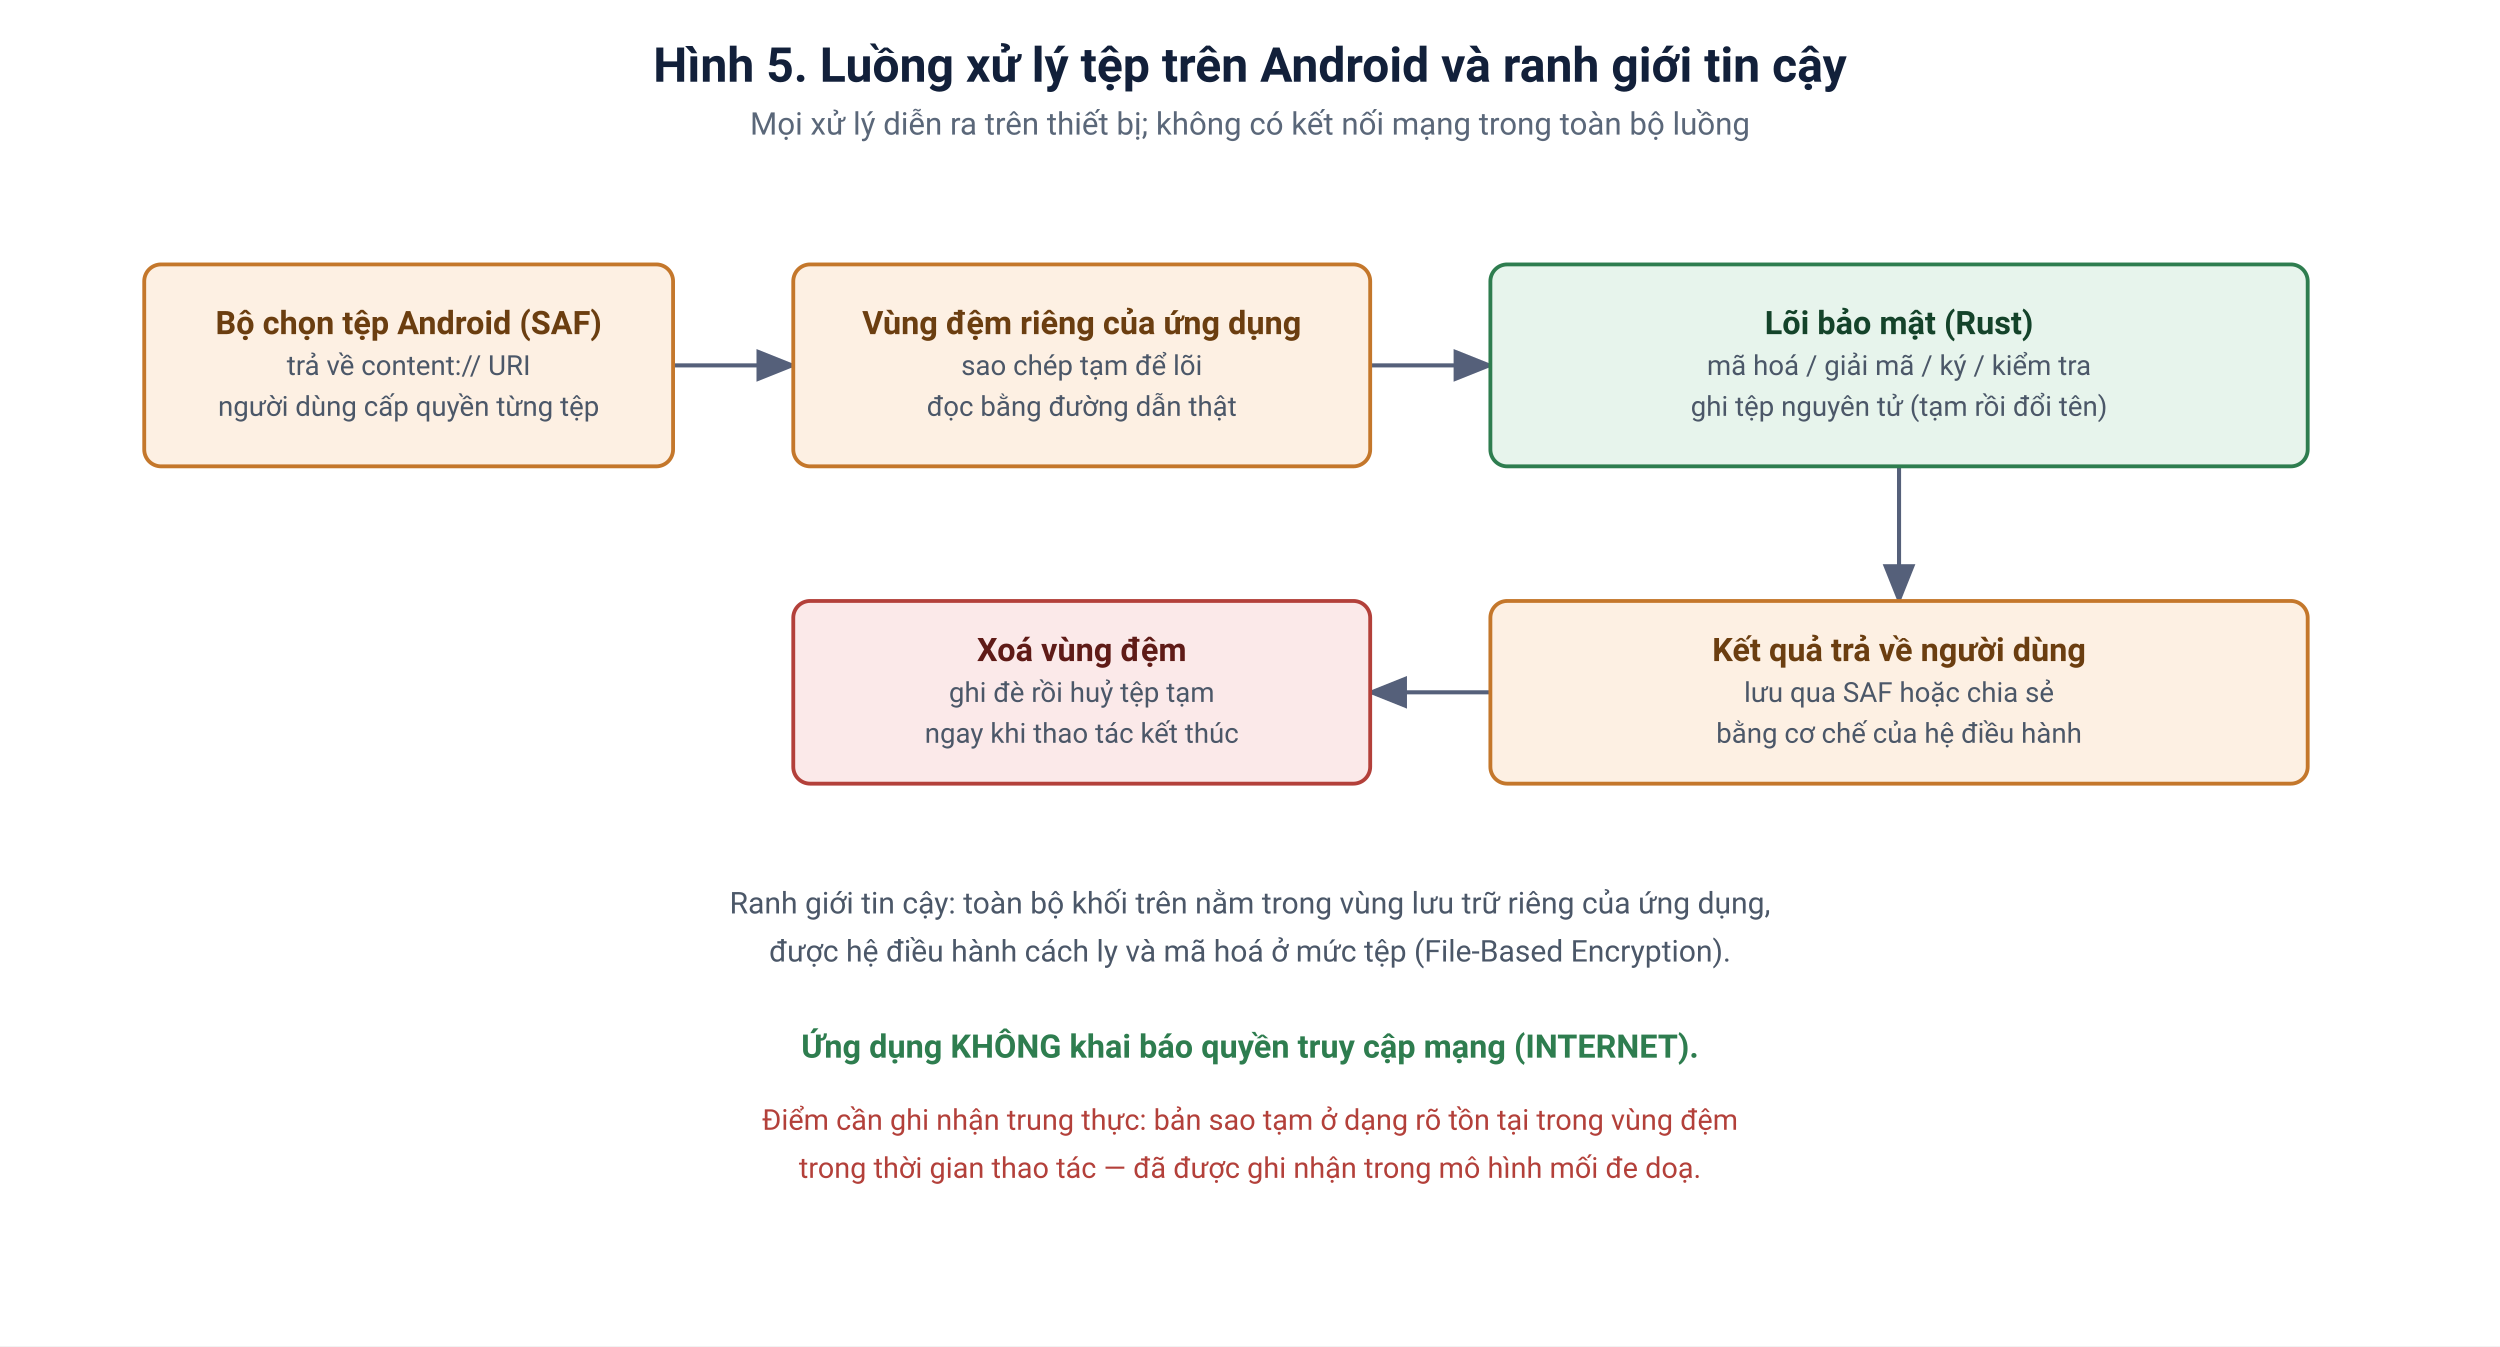
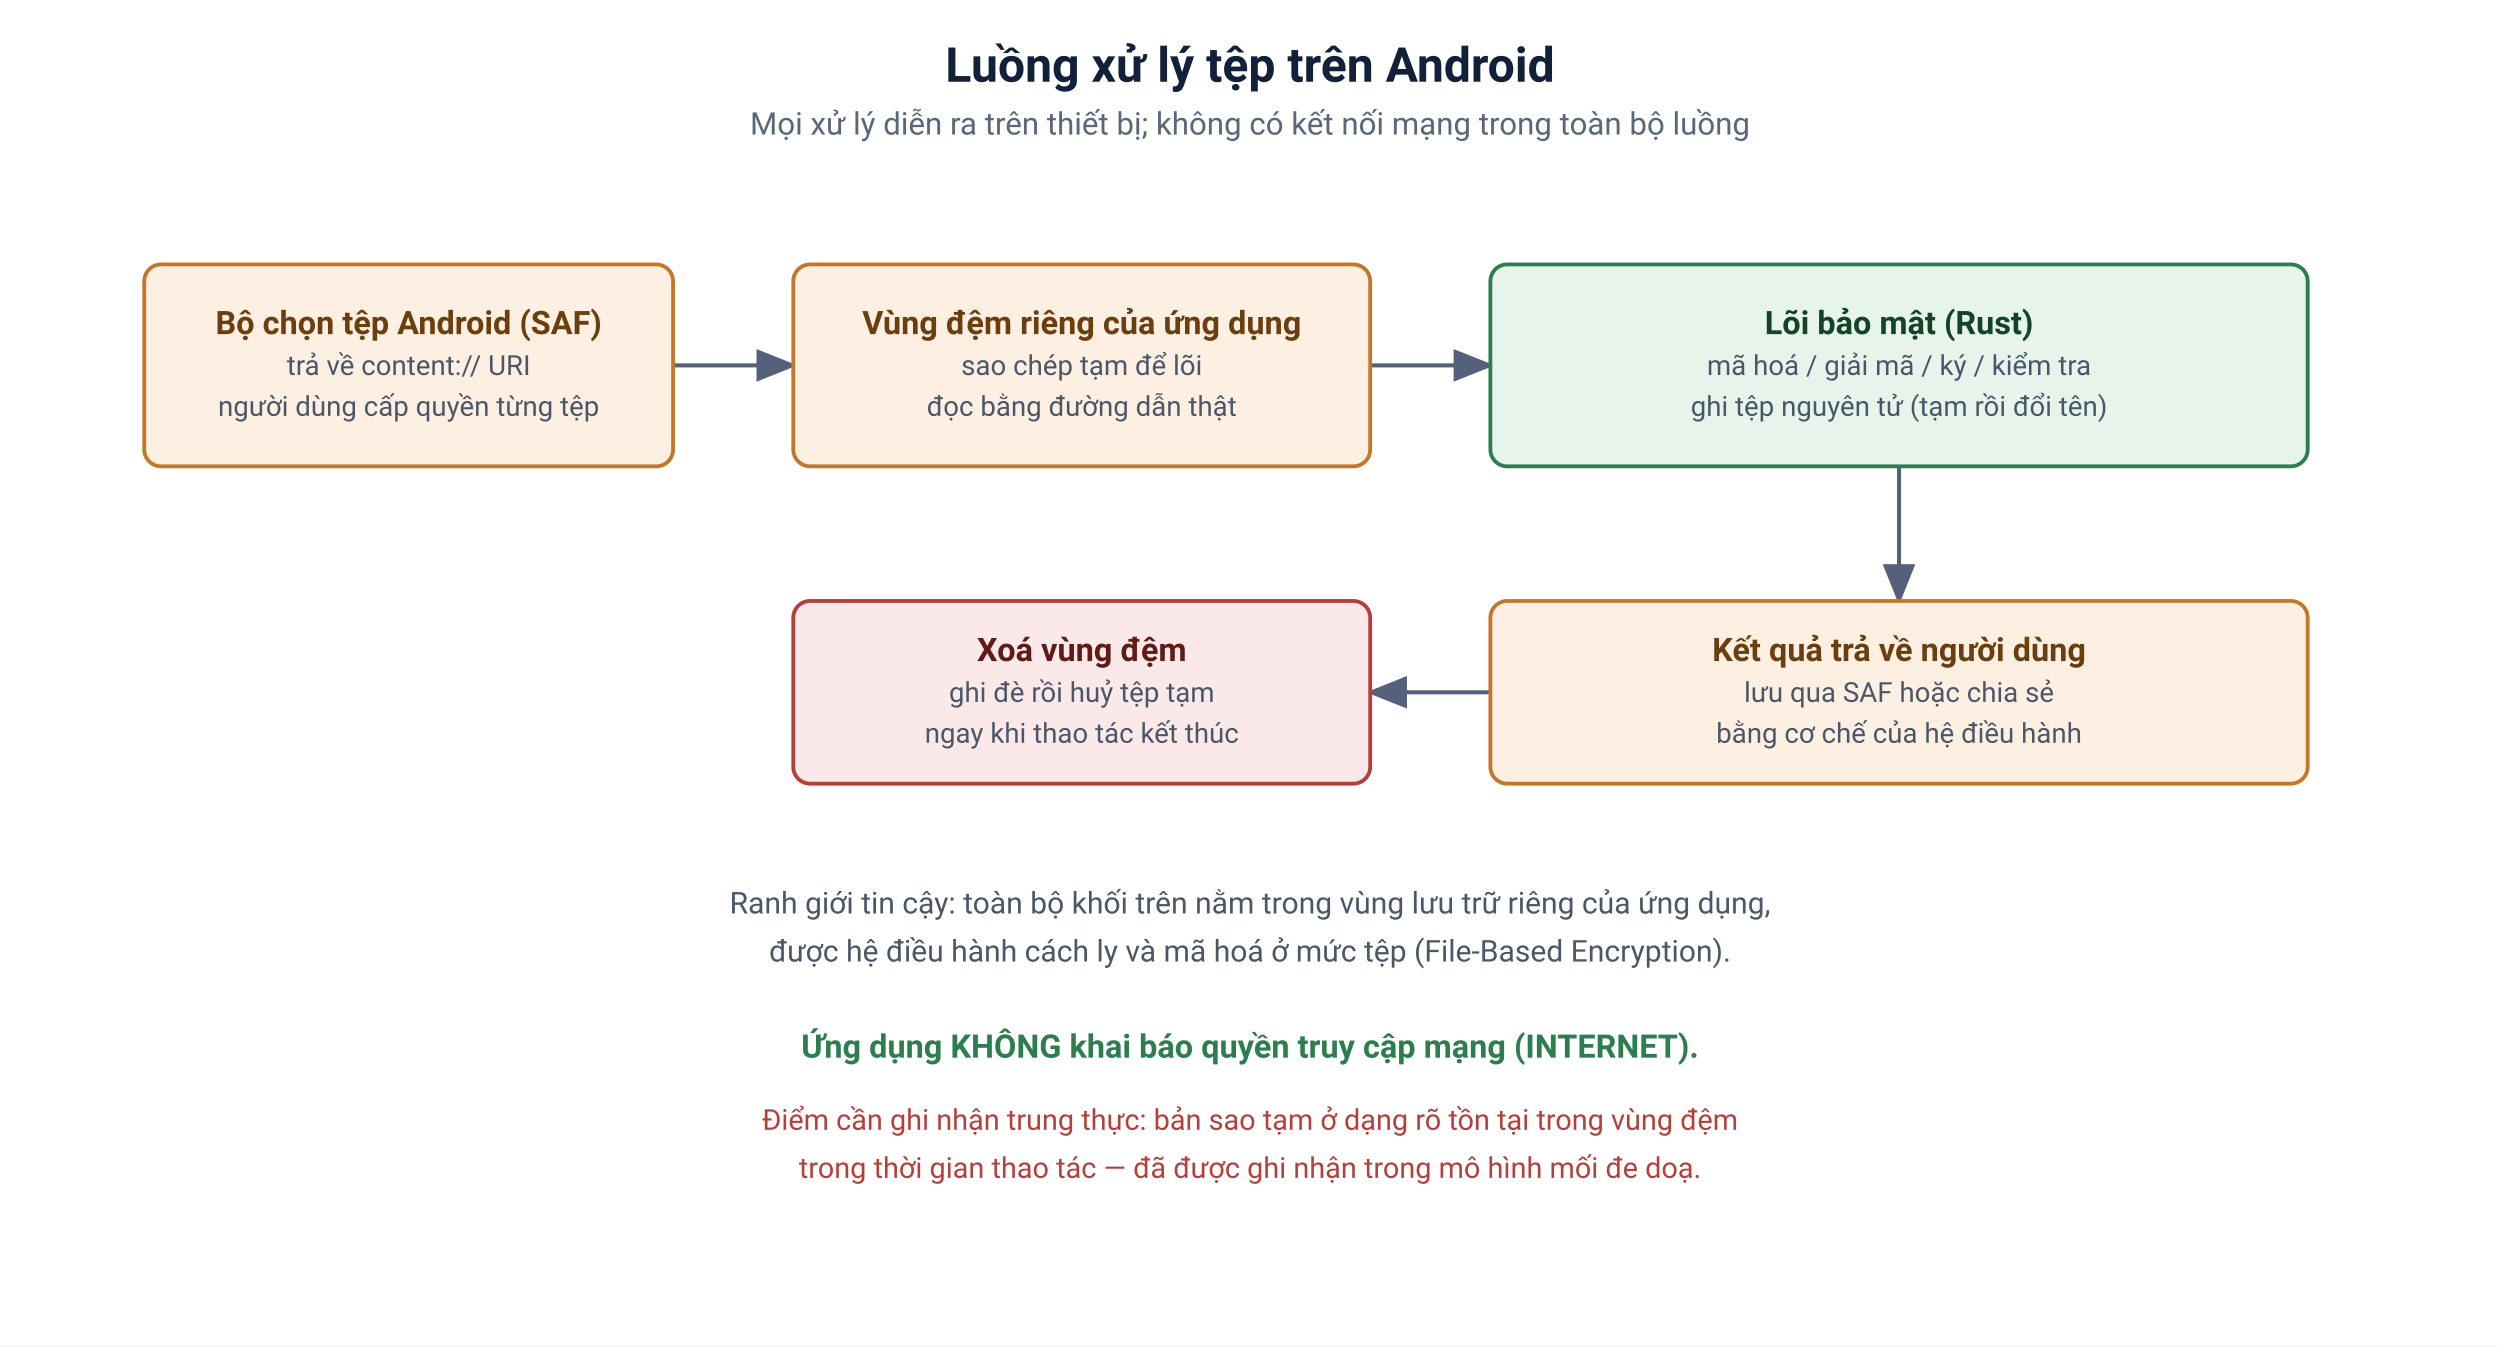
<svg xmlns="http://www.w3.org/2000/svg" width="1040" height="560" viewBox="0 0 1040 560" font-family="Segoe UI, Roboto, Helvetica, Arial, sans-serif">
  <rect width="1040" height="560" fill="#FFFFFF" />
  <defs>
    <marker id="ah" markerWidth="10" markerHeight="8" refX="9" refY="4" orient="auto">
      <path d="M0,0 L10,4 L0,8 z" fill="#55607A" />
    </marker>
  </defs>
-   <text x="520.0" y="34" font-size="20" font-weight="700" text-anchor="middle" fill="#12203A">Hình 5. Luồng xử lý tệp trên Android và ranh giới tin cậy</text>
+   <text x="520.0" y="34" font-size="20" font-weight="700" text-anchor="middle" fill="#12203A">Luồng xử lý tệp trên Android</text>
  <text x="520.0" y="56" font-size="13" text-anchor="middle" fill="#5A6779">Mọi xử lý diễn ra trên thiết bị; không có kết nối mạng trong toàn bộ luồng</text>
  <line x1="280" y1="152" x2="330" y2="152" stroke="#55607A" stroke-width="1.7" marker-end="url(#ah)" />
  <line x1="570" y1="152" x2="620" y2="152" stroke="#55607A" stroke-width="1.7" marker-end="url(#ah)" />
  <line x1="790" y1="194" x2="790" y2="250" stroke="#55607A" stroke-width="1.7" marker-end="url(#ah)" />
  <line x1="620" y1="288" x2="570" y2="288" stroke="#55607A" stroke-width="1.7" marker-end="url(#ah)" />
  <rect x="60" y="110" width="220" height="84" rx="7" fill="#FDF0E3" stroke="#C4772B" stroke-width="1.6" />
  <text x="170.0" y="139.0" font-size="13.5" font-weight="600" text-anchor="middle" fill="#6B3E10">Bộ chọn tệp Android (SAF)</text>
  <text x="170.0" y="156.0" font-size="11.5" font-weight="400" text-anchor="middle" fill="#4B5768">trả về content:// URI</text>
  <text x="170.0" y="173.0" font-size="11.5" font-weight="400" text-anchor="middle" fill="#4B5768">người dùng cấp quyền từng tệp</text>
  <rect x="330" y="110" width="240" height="84" rx="7" fill="#FDF0E3" stroke="#C4772B" stroke-width="1.6" />
  <text x="450.0" y="139.0" font-size="13.5" font-weight="600" text-anchor="middle" fill="#6B3E10">Vùng đệm riêng của ứng dụng</text>
  <text x="450.0" y="156.0" font-size="11.5" font-weight="400" text-anchor="middle" fill="#4B5768">sao chép tạm để lõi</text>
  <text x="450.0" y="173.0" font-size="11.5" font-weight="400" text-anchor="middle" fill="#4B5768">đọc bằng đường dẫn thật</text>
  <rect x="620" y="110" width="340" height="84" rx="7" fill="#E7F4EC" stroke="#2E7D4F" stroke-width="1.6" />
  <text x="790.0" y="139.0" font-size="13.5" font-weight="600" text-anchor="middle" fill="#14432A">Lõi bảo mật (Rust)</text>
  <text x="790.0" y="156.0" font-size="11.5" font-weight="400" text-anchor="middle" fill="#4B5768">mã hoá / giải mã / ký / kiểm tra</text>
  <text x="790.0" y="173.0" font-size="11.5" font-weight="400" text-anchor="middle" fill="#4B5768">ghi tệp nguyên tử (tạm rồi đổi tên)</text>
  <rect x="620" y="250" width="340" height="76" rx="7" fill="#FDF0E3" stroke="#C4772B" stroke-width="1.6" />
  <text x="790.0" y="275.0" font-size="13.5" font-weight="600" text-anchor="middle" fill="#6B3E10">Kết quả trả về người dùng</text>
  <text x="790.0" y="292.0" font-size="11.5" font-weight="400" text-anchor="middle" fill="#4B5768">lưu qua SAF hoặc chia sẻ</text>
  <text x="790.0" y="309.0" font-size="11.5" font-weight="400" text-anchor="middle" fill="#4B5768">bằng cơ chế của hệ điều hành</text>
  <rect x="330" y="250" width="240" height="76" rx="7" fill="#FBE9E9" stroke="#B3403A" stroke-width="1.6" />
  <text x="450.0" y="275.0" font-size="13.5" font-weight="600" text-anchor="middle" fill="#5F1B17">Xoá vùng đệm</text>
  <text x="450.0" y="292.0" font-size="11.5" font-weight="400" text-anchor="middle" fill="#4B5768">ghi đè rồi huỷ tệp tạm</text>
  <text x="450.0" y="309.0" font-size="11.5" font-weight="400" text-anchor="middle" fill="#4B5768">ngay khi thao tác kết thúc</text>
  <text x="520" y="380" font-size="12.5" font-weight="400" text-anchor="middle" fill="#4B5768">Ranh giới tin cậy: toàn bộ khối trên nằm trong vùng lưu trữ riêng của ứng dụng,</text>
  <text x="520" y="400" font-size="12.5" font-weight="400" text-anchor="middle" fill="#4B5768">được hệ điều hành cách ly và mã hoá ở mức tệp (File-Based Encryption).</text>
  <text x="520" y="440" font-size="13.5" font-weight="700" text-anchor="middle" fill="#2E7D4F">Ứng dụng KHÔNG khai báo quyền truy cập mạng (INTERNET).</text>
  <text x="520" y="470" font-size="12" font-weight="400" text-anchor="middle" fill="#B3403A">Điểm cần ghi nhận trung thực: bản sao tạm ở dạng rõ tồn tại trong vùng đệm</text>
  <text x="520" y="490" font-size="12" font-weight="400" text-anchor="middle" fill="#B3403A">trong thời gian thao tác — đã được ghi nhận trong mô hình mối đe doạ.</text>
</svg>
